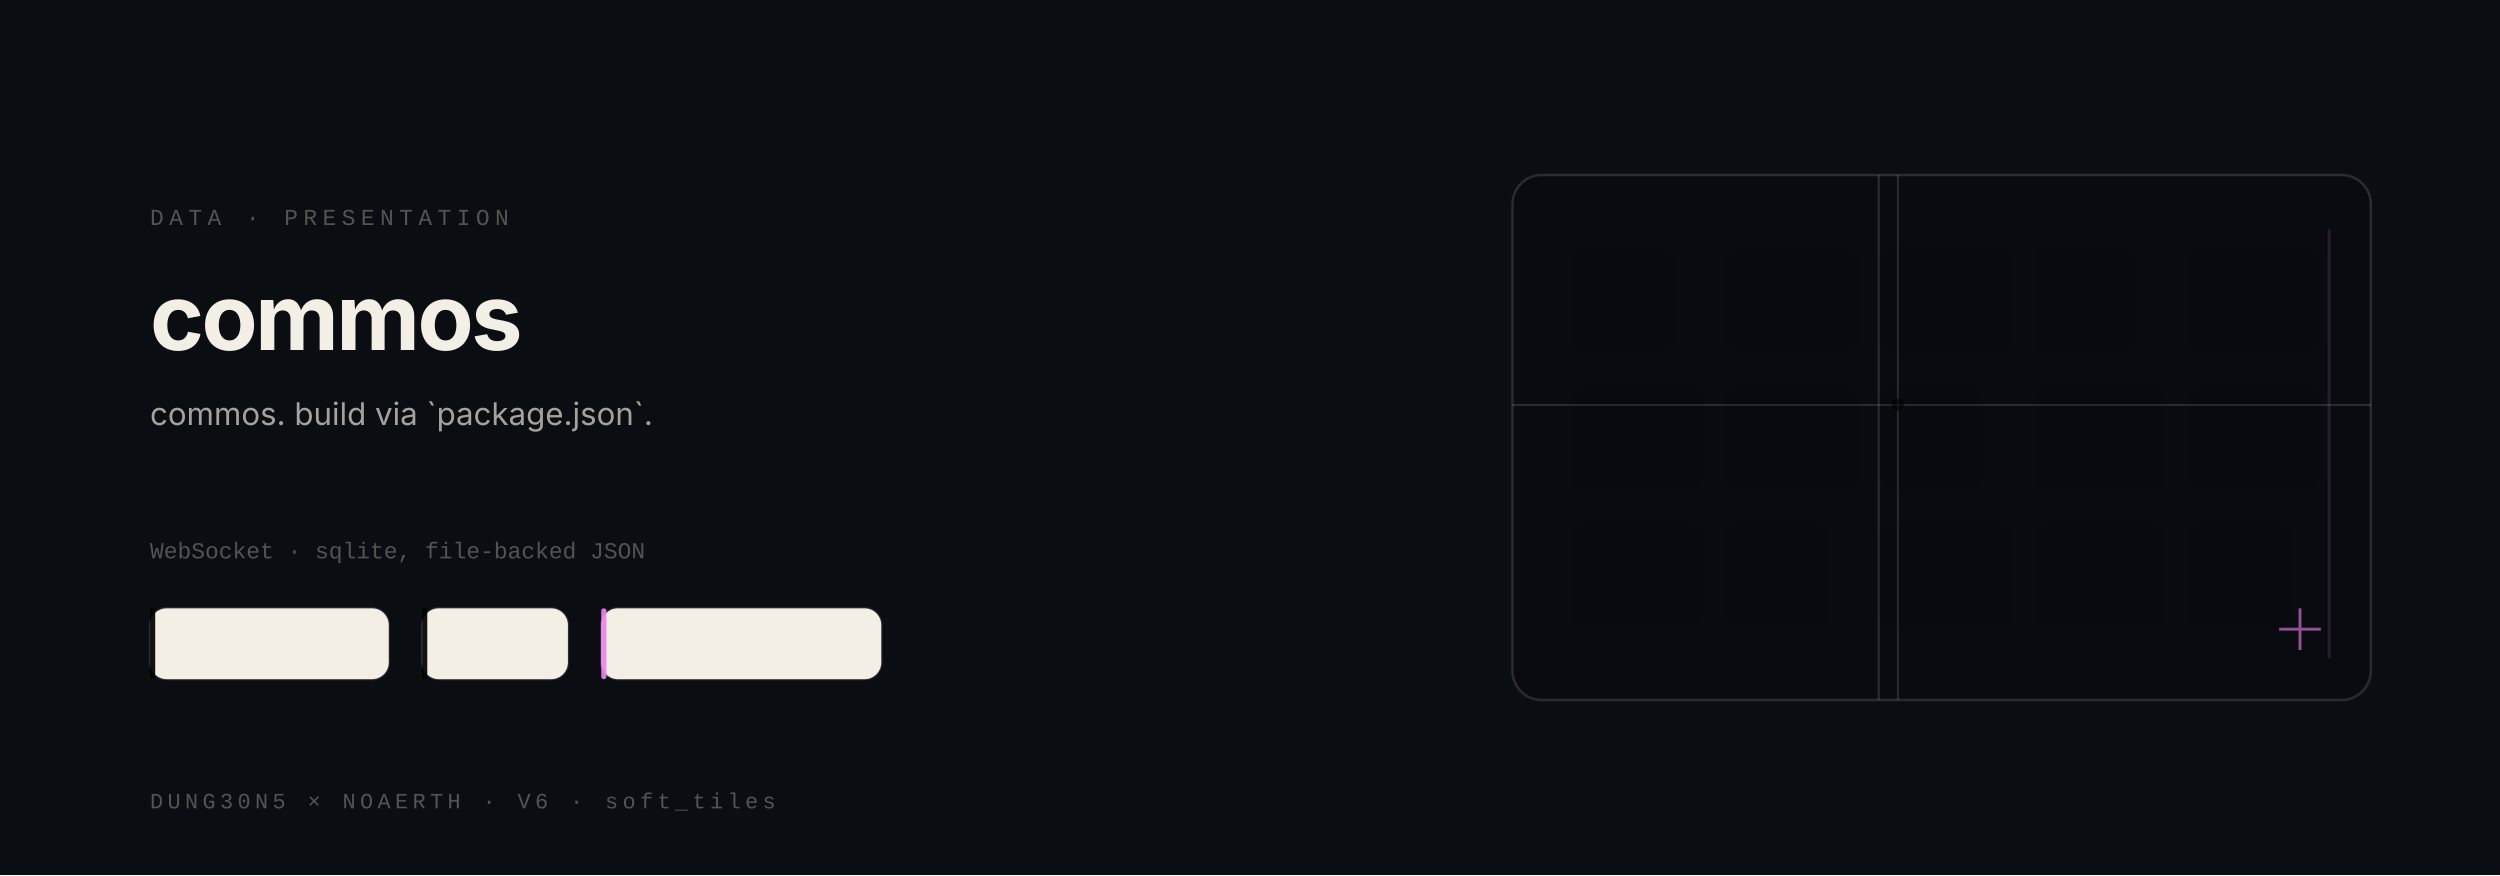
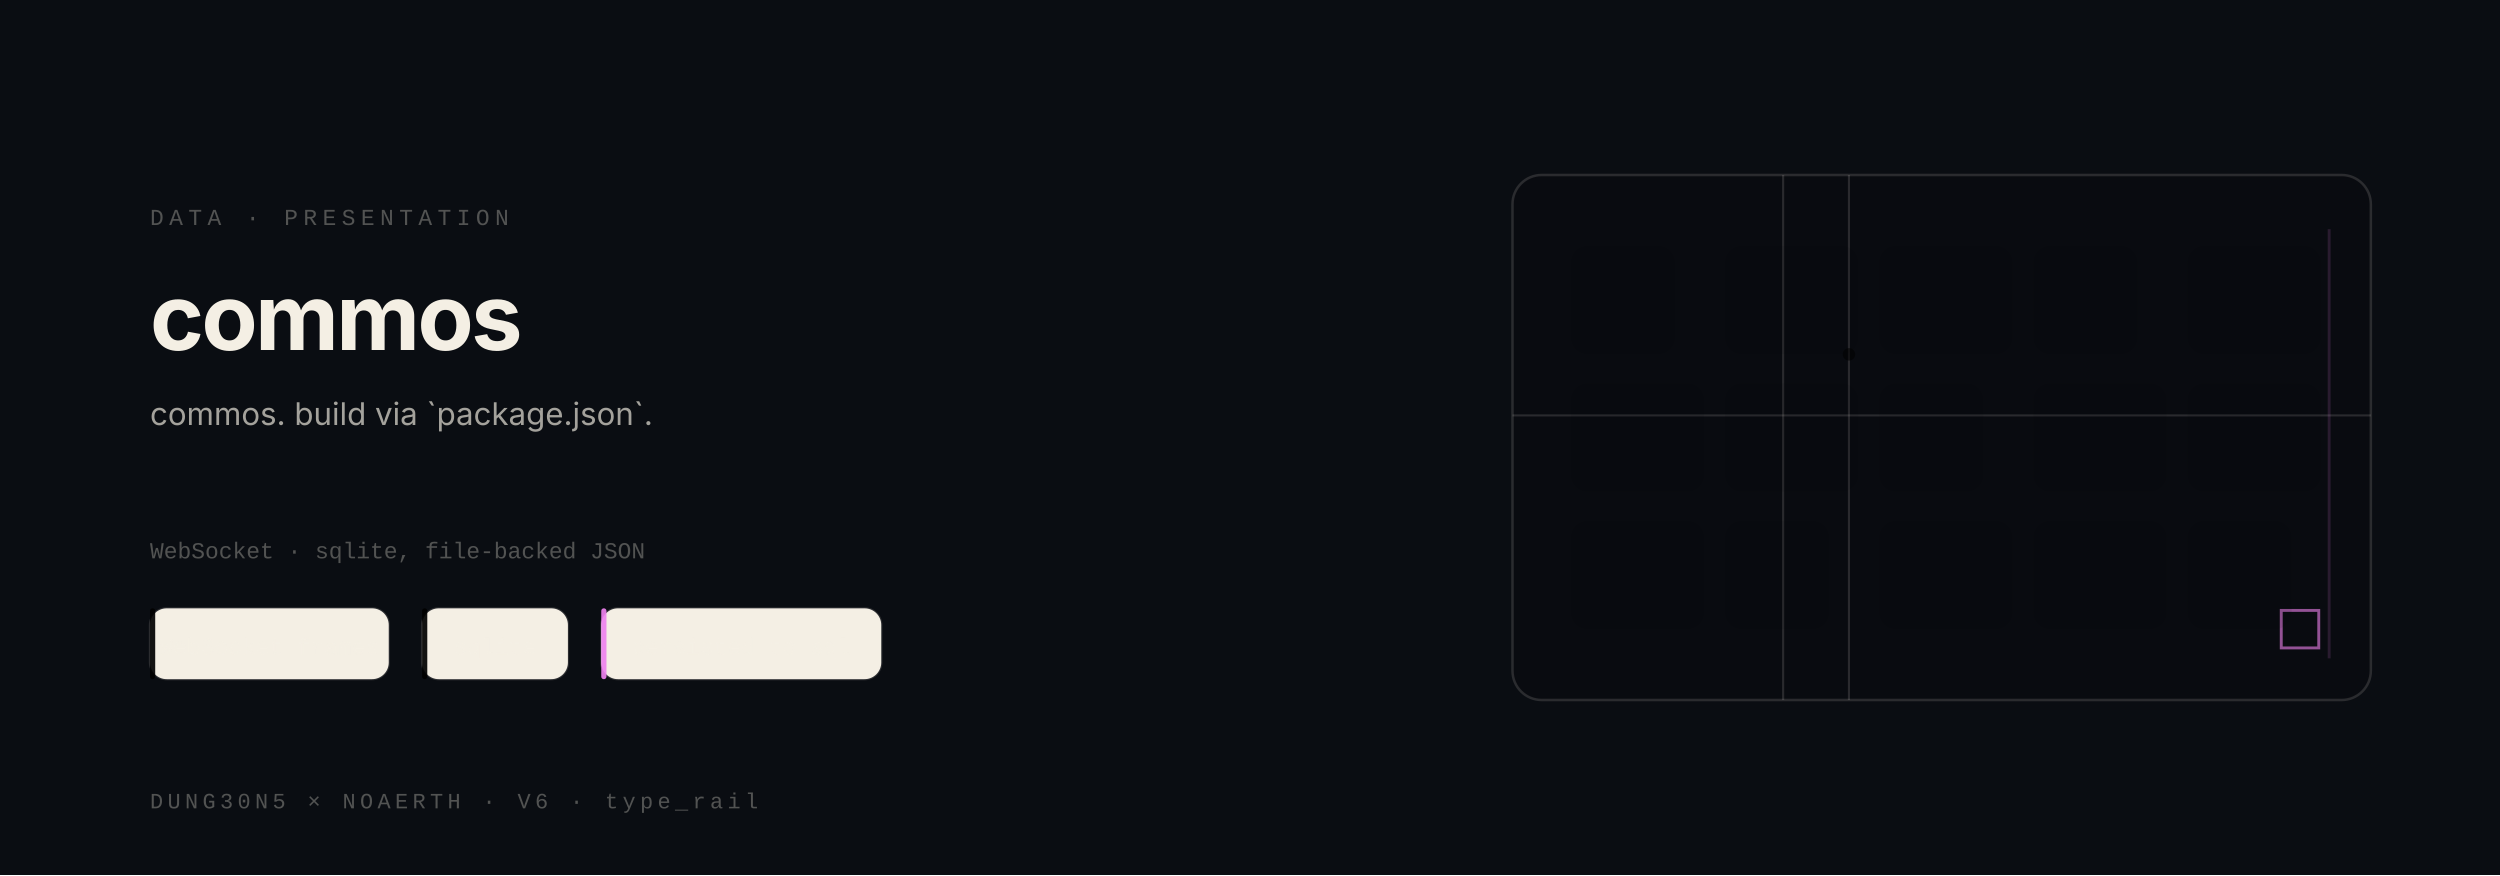
<svg xmlns="http://www.w3.org/2000/svg" viewBox="0 0 1200 420" width="1200" height="420" role="img" aria-label="commos: WebSocket frames → sqlite → persisted to sqlite">
  <rect width="1200" height="420" fill="#0a0d12" />
  <text x="72" y="108" font-family="ui-monospace, SFMono-Regular, Menlo, Monaco, Consolas, 'Liberation Mono', monospace" font-size="11" letter-spacing="2.6" fill="#f4efe44f">DATA · PRESENTATION</text>
  <text x="72" y="168" font-family="-apple-system, BlinkMacSystemFont, 'Segoe UI', Inter, Helvetica, Arial, sans-serif" font-size="44" font-weight="660" letter-spacing="-1.2" fill="#f4efe4">commos</text>
  <text x="72" y="204" font-family="-apple-system, BlinkMacSystemFont, 'Segoe UI', Inter, Helvetica, Arial, sans-serif" font-size="15" fill="#f4efe4a8">commos. build via `package.json`.</text>
  <text x="72" y="268" font-family="ui-monospace, SFMono-Regular, Menlo, Monaco, Consolas, 'Liberation Mono', monospace" font-size="11" fill="#f4efe44f">WebSocket · sqlite, file-backed JSON</text>
  <rect x="72.0" y="292.0" width="114.6" height="34.0" rx="8" fill="#f4efe4" stroke="#f4efe424" stroke-width="1.1" />
  <rect x="72.0" y="292.0" width="2.5" height="34.0" rx="1.2" fill="mint" opacity="0.92" />
  <text x="129.3" y="314" font-family="ui-monospace, SFMono-Regular, Menlo, Monaco, Consolas, 'Liberation Mono', monospace" font-size="11" fill="#f4efe4" fill-opacity="0.82" text-anchor="middle">WebSocket frames</text>
  <rect x="202.6" y="292.0" width="70.0" height="34.0" rx="8" fill="#f4efe4" stroke="#f4efe424" stroke-width="1.1" />
  <rect x="202.6" y="292.0" width="2.5" height="34.0" rx="1.2" fill="mint" opacity="0.92" />
  <text x="237.6" y="314" font-family="ui-monospace, SFMono-Regular, Menlo, Monaco, Consolas, 'Liberation Mono', monospace" font-size="11" fill="#f4efe4" fill-opacity="0.82" text-anchor="middle">sqlite</text>
  <rect x="288.6" y="292.0" width="134.4" height="34.0" rx="8" fill="#f4efe4" stroke="#f4efe424" stroke-width="1.1" />
  <rect x="288.6" y="292.0" width="2.5" height="34.0" rx="1.2" fill="violet" opacity="0.92" />
  <text x="355.8" y="314" font-family="ui-monospace, SFMono-Regular, Menlo, Monaco, Consolas, 'Liberation Mono', monospace" font-size="11" fill="#f4efe4" fill-opacity="0.82" text-anchor="middle">persisted to sql</text>
  <rect x="726.0" y="84.0" width="412.0" height="252.0" rx="14" fill="mint" fill-opacity="0.12" />
  <rect x="729.0" y="87.0" width="406.0" height="246.0" rx="12" fill="none" stroke="mint" stroke-width="1" stroke-opacity="0.18" />
  <rect x="726.0" y="84.0" width="412.0" height="252.0" rx="14" fill="none" stroke="#f4efe424" stroke-width="1.2" />
-   <line x1="911.0" y1="84.0" x2="911.0" y2="336.0" stroke="#f4efe424" stroke-width="1" />
-   <line x1="901.8" y1="84.0" x2="901.8" y2="336.0" stroke="#f4efe424" stroke-width="1" />
-   <line x1="726.0" y1="194.4" x2="1138.0" y2="194.4" stroke="#f4efe424" stroke-width="1" />
-   <circle cx="911.0" cy="194.2" r="3" fill="mint" opacity="0.55" />
+   <line x1="887.5" y1="84.0" x2="887.5" y2="336.0" stroke="#f4efe424" stroke-width="1" />
+   <line x1="855.9" y1="84.0" x2="855.9" y2="336.0" stroke="#f4efe424" stroke-width="1" />
+   <line x1="726.0" y1="199.4" x2="1138.0" y2="199.4" stroke="#f4efe424" stroke-width="1" />
+   <circle cx="887.5" cy="170.1" r="3" fill="mint" opacity="0.55" />
  <rect x="734.0" y="92.0" width="396.0" height="236.0" rx="12" fill="none" stroke="mint" stroke-width="1" stroke-opacity="0.22" />
-   <path d="M1094.0 302.0 h20 M1104.0 292.0 v20" stroke="violet" stroke-width="1.4" opacity="0.6" />
+   <path d="M1095.0 293.0 h18 v18 h-18 z" fill="none" stroke="violet" stroke-width="1.4" opacity="0.6" />
  <rect x="754" y="118" width="50" height="52" rx="8" fill="mint" fill-opacity="0.08" stroke="mint" stroke-width="1" stroke-opacity="0.4" opacity="0.85" />
  <rect x="828" y="118" width="64" height="52" rx="8" fill="mint" fill-opacity="0.08" stroke="mint" stroke-width="1" stroke-opacity="0.4" opacity="0.85" />
  <rect x="902" y="118" width="64" height="52" rx="8" fill="mint" fill-opacity="0.08" stroke="mint" stroke-width="1" stroke-opacity="0.4" opacity="0.85" />
  <rect x="976" y="118" width="50" height="52" rx="8" fill="mint" fill-opacity="0.08" stroke="mint" stroke-width="1" stroke-opacity="0.4" opacity="0.85" />
  <rect x="1050" y="118" width="64" height="52" rx="8" fill="mint" fill-opacity="0.08" stroke="mint" stroke-width="1" stroke-opacity="0.4" opacity="0.85" />
  <rect x="754" y="184" width="64" height="52" rx="8" fill="mint" fill-opacity="0.08" stroke="mint" stroke-width="1" stroke-opacity="0.4" opacity="0.85" />
  <rect x="828" y="184" width="64" height="52" rx="8" fill="mint" fill-opacity="0.08" stroke="mint" stroke-width="1" stroke-opacity="0.4" opacity="0.85" />
  <rect x="902" y="184" width="50" height="52" rx="8" fill="mint" fill-opacity="0.08" stroke="mint" stroke-width="1" stroke-opacity="0.4" opacity="0.85" />
  <rect x="976" y="184" width="64" height="52" rx="8" fill="mint" fill-opacity="0.08" stroke="mint" stroke-width="1" stroke-opacity="0.4" opacity="0.85" />
  <rect x="1050" y="184" width="64" height="52" rx="8" fill="mint" fill-opacity="0.08" stroke="mint" stroke-width="1" stroke-opacity="0.4" opacity="0.85" />
  <rect x="754" y="250" width="64" height="52" rx="8" fill="mint" fill-opacity="0.08" stroke="mint" stroke-width="1" stroke-opacity="0.4" opacity="0.85" />
  <rect x="828" y="250" width="50" height="52" rx="8" fill="mint" fill-opacity="0.08" stroke="mint" stroke-width="1" stroke-opacity="0.4" opacity="0.85" />
  <rect x="902" y="250" width="64" height="52" rx="8" fill="mint" fill-opacity="0.08" stroke="mint" stroke-width="1" stroke-opacity="0.4" opacity="0.85" />
  <rect x="976" y="250" width="64" height="52" rx="8" fill="mint" fill-opacity="0.08" stroke="mint" stroke-width="1" stroke-opacity="0.4" opacity="0.85" />
  <rect x="1050" y="250" width="50" height="52" rx="8" fill="mint" fill-opacity="0.08" stroke="mint" stroke-width="1" stroke-opacity="0.4" opacity="0.85" />
  <line x1="1118" y1="110" x2="1118" y2="316" stroke="violet" stroke-width="1.4" opacity="0.14" />
-   <text x="72" y="388" font-family="ui-monospace, SFMono-Regular, Menlo, Monaco, Consolas, 'Liberation Mono', monospace" font-size="10.5" letter-spacing="2.1" fill="#f4efe44f">DUNG30N5 × NOAERTH · V6 · soft_tiles</text>
+   <text x="72" y="388" font-family="ui-monospace, SFMono-Regular, Menlo, Monaco, Consolas, 'Liberation Mono', monospace" font-size="10.5" letter-spacing="2.1" fill="#f4efe44f">DUNG30N5 × NOAERTH · V6 · type_rail</text>
</svg>
